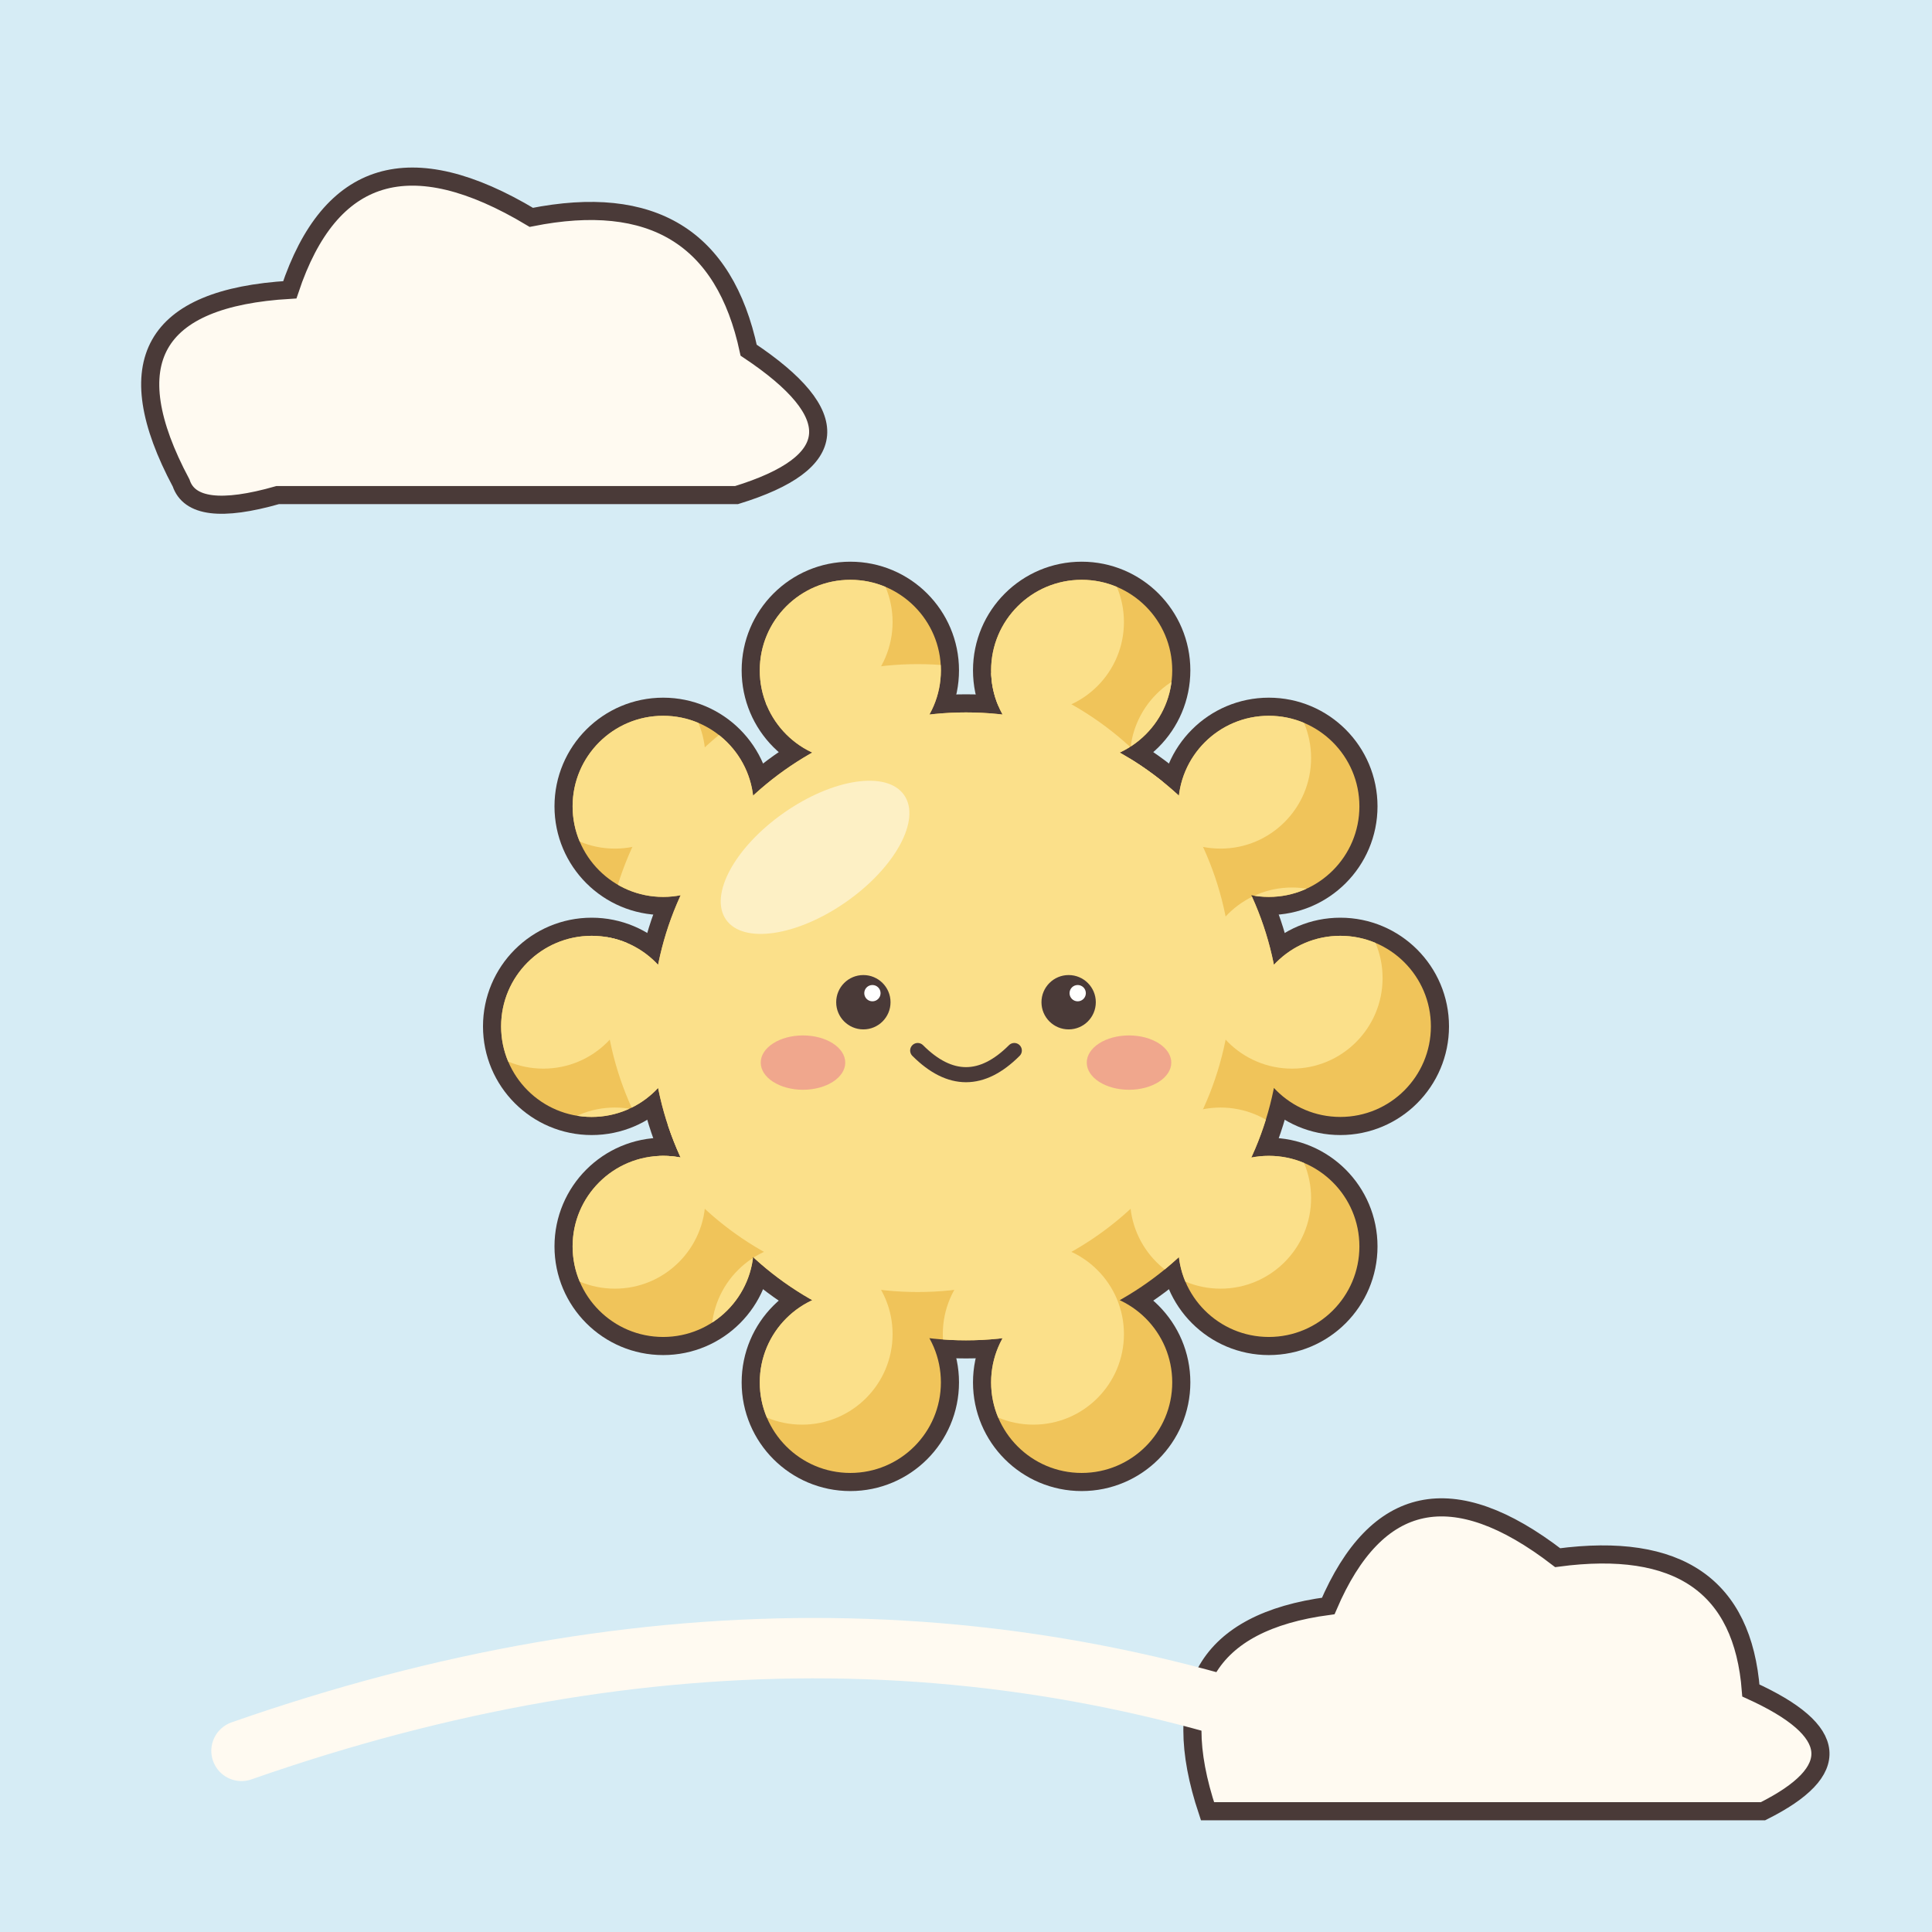
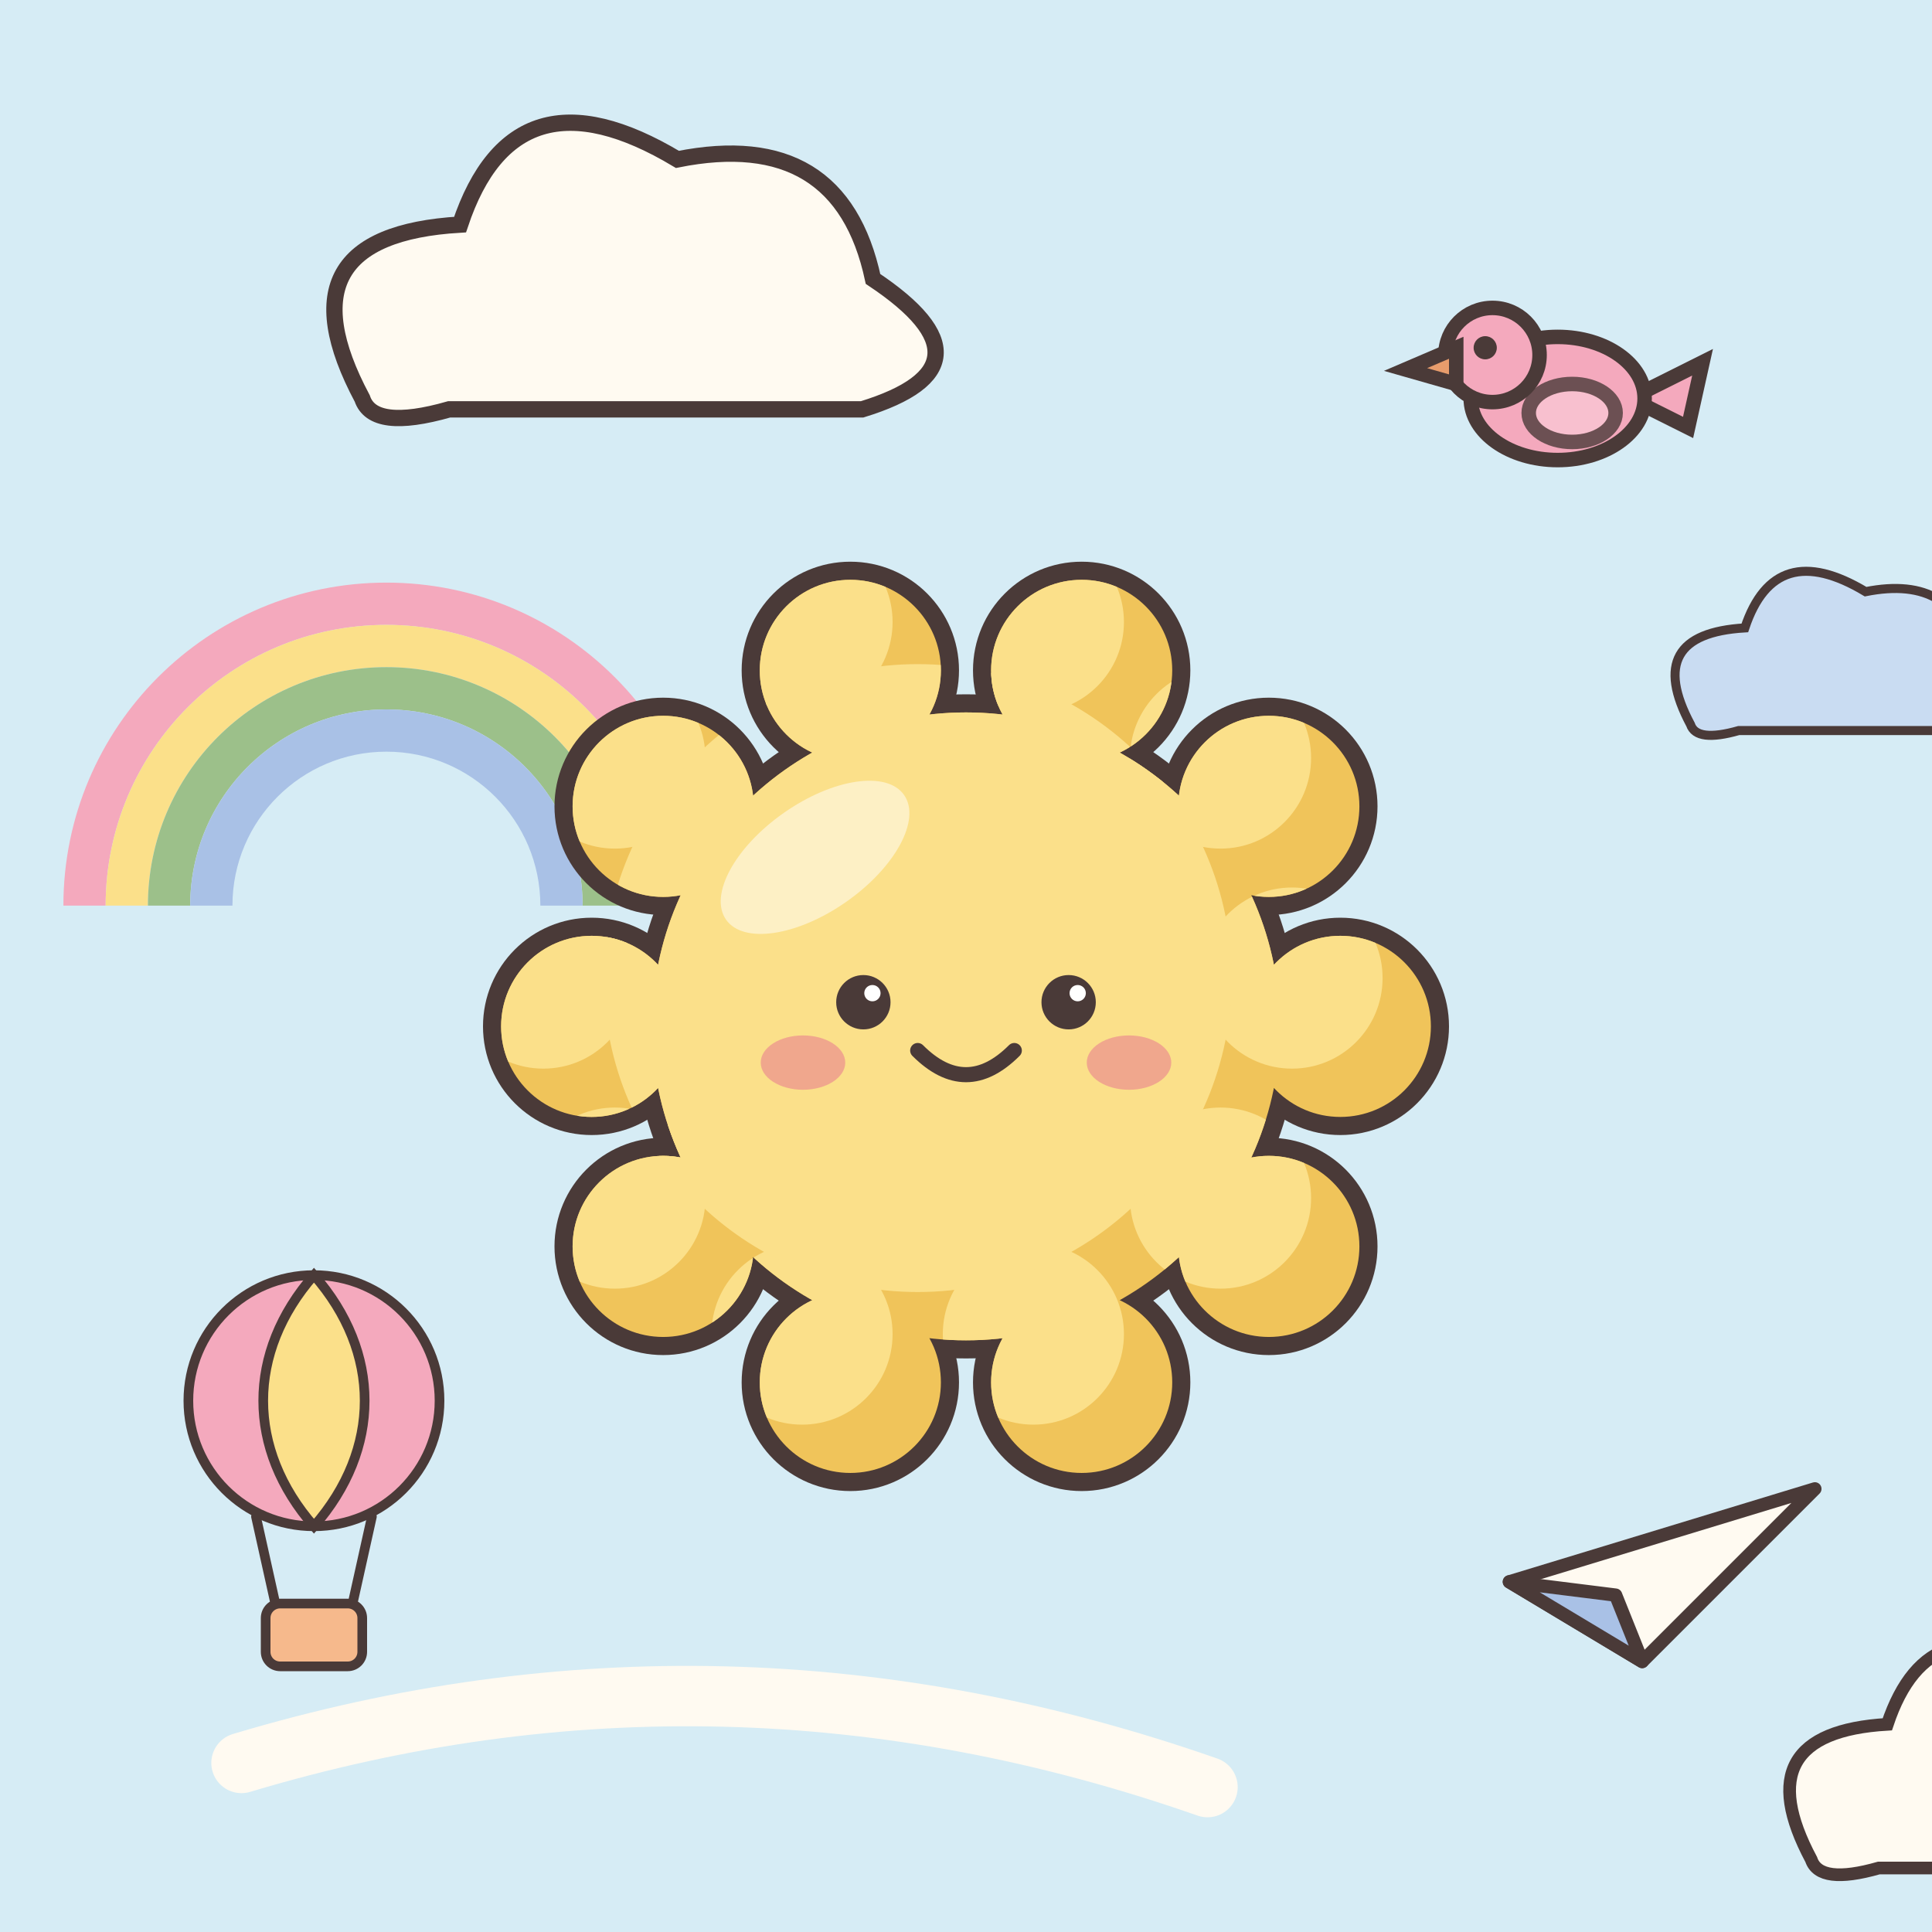
<svg xmlns="http://www.w3.org/2000/svg" width="320" height="320" viewBox="0 0 320 320">
  <rect width="320" height="320" fill="#d6ecf5" />
-   <path d="M30 80Q14 50 48 48Q58 18 88 36Q118 30 124 58Q148 74 122 82H46Q32 86 30 80Z" fill="#fffaf1" stroke="#4a3a38" stroke-width="3" />
-   <path d="M200 300Q190 270 220 266Q232 238 258 258Q288 254 290 280Q312 290 292 300Z" fill="#fffaf1" stroke="#4a3a38" stroke-width="3" />
+   <path d="M14 150A50 50 0 0 1 114 150" fill="none" stroke="#f4a9bd" stroke-width="7" />
+   <path d="M21 150A43 43 0 0 1 107 150" fill="none" stroke="#fbe08a" stroke-width="7" />
+   <path d="M28 150A36 36 0 0 1 100 150" fill="none" stroke="#9cc08a" stroke-width="7" />
+   <path d="M35 150A29 29 0 0 1 93 150" fill="none" stroke="#a9c1e6" stroke-width="7" />
+   <g transform="translate(60 66) scale(0.9)">
+     <path transform="translate(-30 -80)" d="M30 80Q14 50 48 48Q58 18 88 36Q118 30 124 58Q148 74 122 82H46Q32 86 30 80Z" fill="#fffaf1" stroke="#4a3a38" stroke-width="3" />
+   </g>
+   <g transform="translate(258 66) scale(1.2)">
+     <g transform="scale(-1 1)">
+       <path d="M-10 0L-20 -5L-18 4Z" fill="#f4a9bd" stroke="#4a3a38" stroke-width="2" />
+       <ellipse rx="12" ry="8.5" fill="#f4a9bd" stroke="#4a3a38" stroke-width="2" />
+       <circle cx="9" cy="-6" r="6.5" fill="#f4a9bd" stroke="#4a3a38" stroke-width="2" />
+       <path d="M14 -7L21 -4L14 -2Z" fill="#e79c6c" stroke="#4a3a38" stroke-width="2" />
+       <ellipse cx="-2" cy="2" rx="6" ry="4" fill="#f9c6d3" stroke="#4a3a38" stroke-width="2" opacity=".8" />
+       <circle cx="10" cy="-7" r="1.6" fill="#4a3a38" />
+     </g>
+   </g>
+   <g transform="translate(280 120) scale(0.5)">
+     <path transform="translate(-30 -80)" d="M30 80Q14 50 48 48Q58 18 88 36Q118 30 124 58Q148 74 122 82H46Q32 86 30 80Z" fill="#c9dcf2" stroke="#4a3a38" stroke-width="3" />
+   </g>
+   <g transform="translate(52 232) scale(0.8)">
+     <path d="M-12 24L-8 42M12 24L8 42" fill="none" stroke="#4a3a38" stroke-width="2" stroke-linecap="round" stroke-linejoin="round" />
+     <rect x="-10" y="42" width="20" height="13" rx="3" fill="#f6b98c" stroke="#4a3a38" stroke-width="2" />
+     <circle r="26" fill="#f4a9bd" stroke="#4a3a38" stroke-width="2" />
+     <path d="M0 -26C-14 -10 -14 10 0 26C14 10 14 -10 0 -26Z" fill="#fbe08a" stroke="#4a3a38" stroke-width="2" />
+   </g>
+   <g transform="translate(250 262) scale(1.1)">
+     <path d="M0 0L46 -14L20 12Z" fill="#fffaf1" stroke="#4a3a38" stroke-width="2" stroke-linejoin="round" />
+     <path d="M0 0L20 12L16 2Z" fill="#a9c1e6" stroke="#4a3a38" stroke-width="2" stroke-linejoin="round" />
+   </g>
+   <g transform="translate(300 308) scale(0.7)">
+     <path transform="translate(-30 -80)" d="M30 80Q14 50 48 48Q58 18 88 36Q118 30 124 58Q148 74 122 82H46Q32 86 30 80Z" fill="#fffaf1" stroke="#4a3a38" stroke-width="3" />
+   </g>
  <g stroke="#4a3a38" stroke-width="6" stroke-linejoin="round" fill="#4a3a38">
    <circle cx="222" cy="170" r="15" />
    <circle cx="210.159" cy="206.443" r="15" />
    <circle cx="179.159" cy="228.966" r="15" />
    <circle cx="140.841" cy="228.966" r="15" />
    <circle cx="109.841" cy="206.443" r="15" />
    <circle cx="98" cy="170" r="15" />
    <circle cx="109.841" cy="133.557" r="15" />
    <circle cx="140.841" cy="111.034" r="15" />
    <circle cx="179.159" cy="111.034" r="15" />
    <circle cx="210.159" cy="133.557" r="15" />
    <circle cx="160" cy="170" r="52" />
  </g>
  <clipPath id="sunny">
    <circle cx="222" cy="170" r="15" />
    <circle cx="210.159" cy="206.443" r="15" />
    <circle cx="179.159" cy="228.966" r="15" />
    <circle cx="140.841" cy="228.966" r="15" />
    <circle cx="109.841" cy="206.443" r="15" />
    <circle cx="98" cy="170" r="15" />
    <circle cx="109.841" cy="133.557" r="15" />
    <circle cx="140.841" cy="111.034" r="15" />
    <circle cx="179.159" cy="111.034" r="15" />
    <circle cx="210.159" cy="133.557" r="15" />
    <circle cx="160" cy="170" r="52" />
  </clipPath>
  <g clip-path="url(#sunny)">
    <rect width="320" height="320" fill="#f0c45a" />
    <g transform="translate(-8 -8)" fill="#fbe08a">
      <circle cx="222" cy="170" r="15" />
      <circle cx="210.159" cy="206.443" r="15" />
      <circle cx="179.159" cy="228.966" r="15" />
      <circle cx="140.841" cy="228.966" r="15" />
      <circle cx="109.841" cy="206.443" r="15" />
      <circle cx="98" cy="170" r="15" />
      <circle cx="109.841" cy="133.557" r="15" />
      <circle cx="140.841" cy="111.034" r="15" />
      <circle cx="179.159" cy="111.034" r="15" />
      <circle cx="210.159" cy="133.557" r="15" />
      <circle cx="160" cy="170" r="52" />
    </g>
    <ellipse cx="135" cy="142" rx="18" ry="9" fill="#fff" opacity=".5" transform="rotate(-35 135 142)" />
  </g>
  <circle cx="143" cy="166" r="4.5" fill="#4a3a38" />
  <circle cx="144.5" cy="164.5" r="1.35" fill="#fff" />
  <circle cx="177" cy="166" r="4.5" fill="#4a3a38" />
  <circle cx="178.5" cy="164.5" r="1.35" fill="#fff" />
  <ellipse cx="133" cy="176" rx="7" ry="4.5" fill="#e8788f" opacity=".55" />
  <ellipse cx="187" cy="176" rx="7" ry="4.5" fill="#e8788f" opacity=".55" />
  <path d="M152 174Q160 182 168 174" fill="none" stroke="#4a3a38" stroke-width="2.5" stroke-linecap="round" stroke-linejoin="round" />
-   <path d="M40 290Q140 255 230 292" fill="none" stroke="#fffaf1" stroke-width="10" stroke-linecap="round" />
+   <path d="M40 292Q120 268 200 296" fill="none" stroke="#fffaf1" stroke-width="10" stroke-linecap="round" />
</svg>
